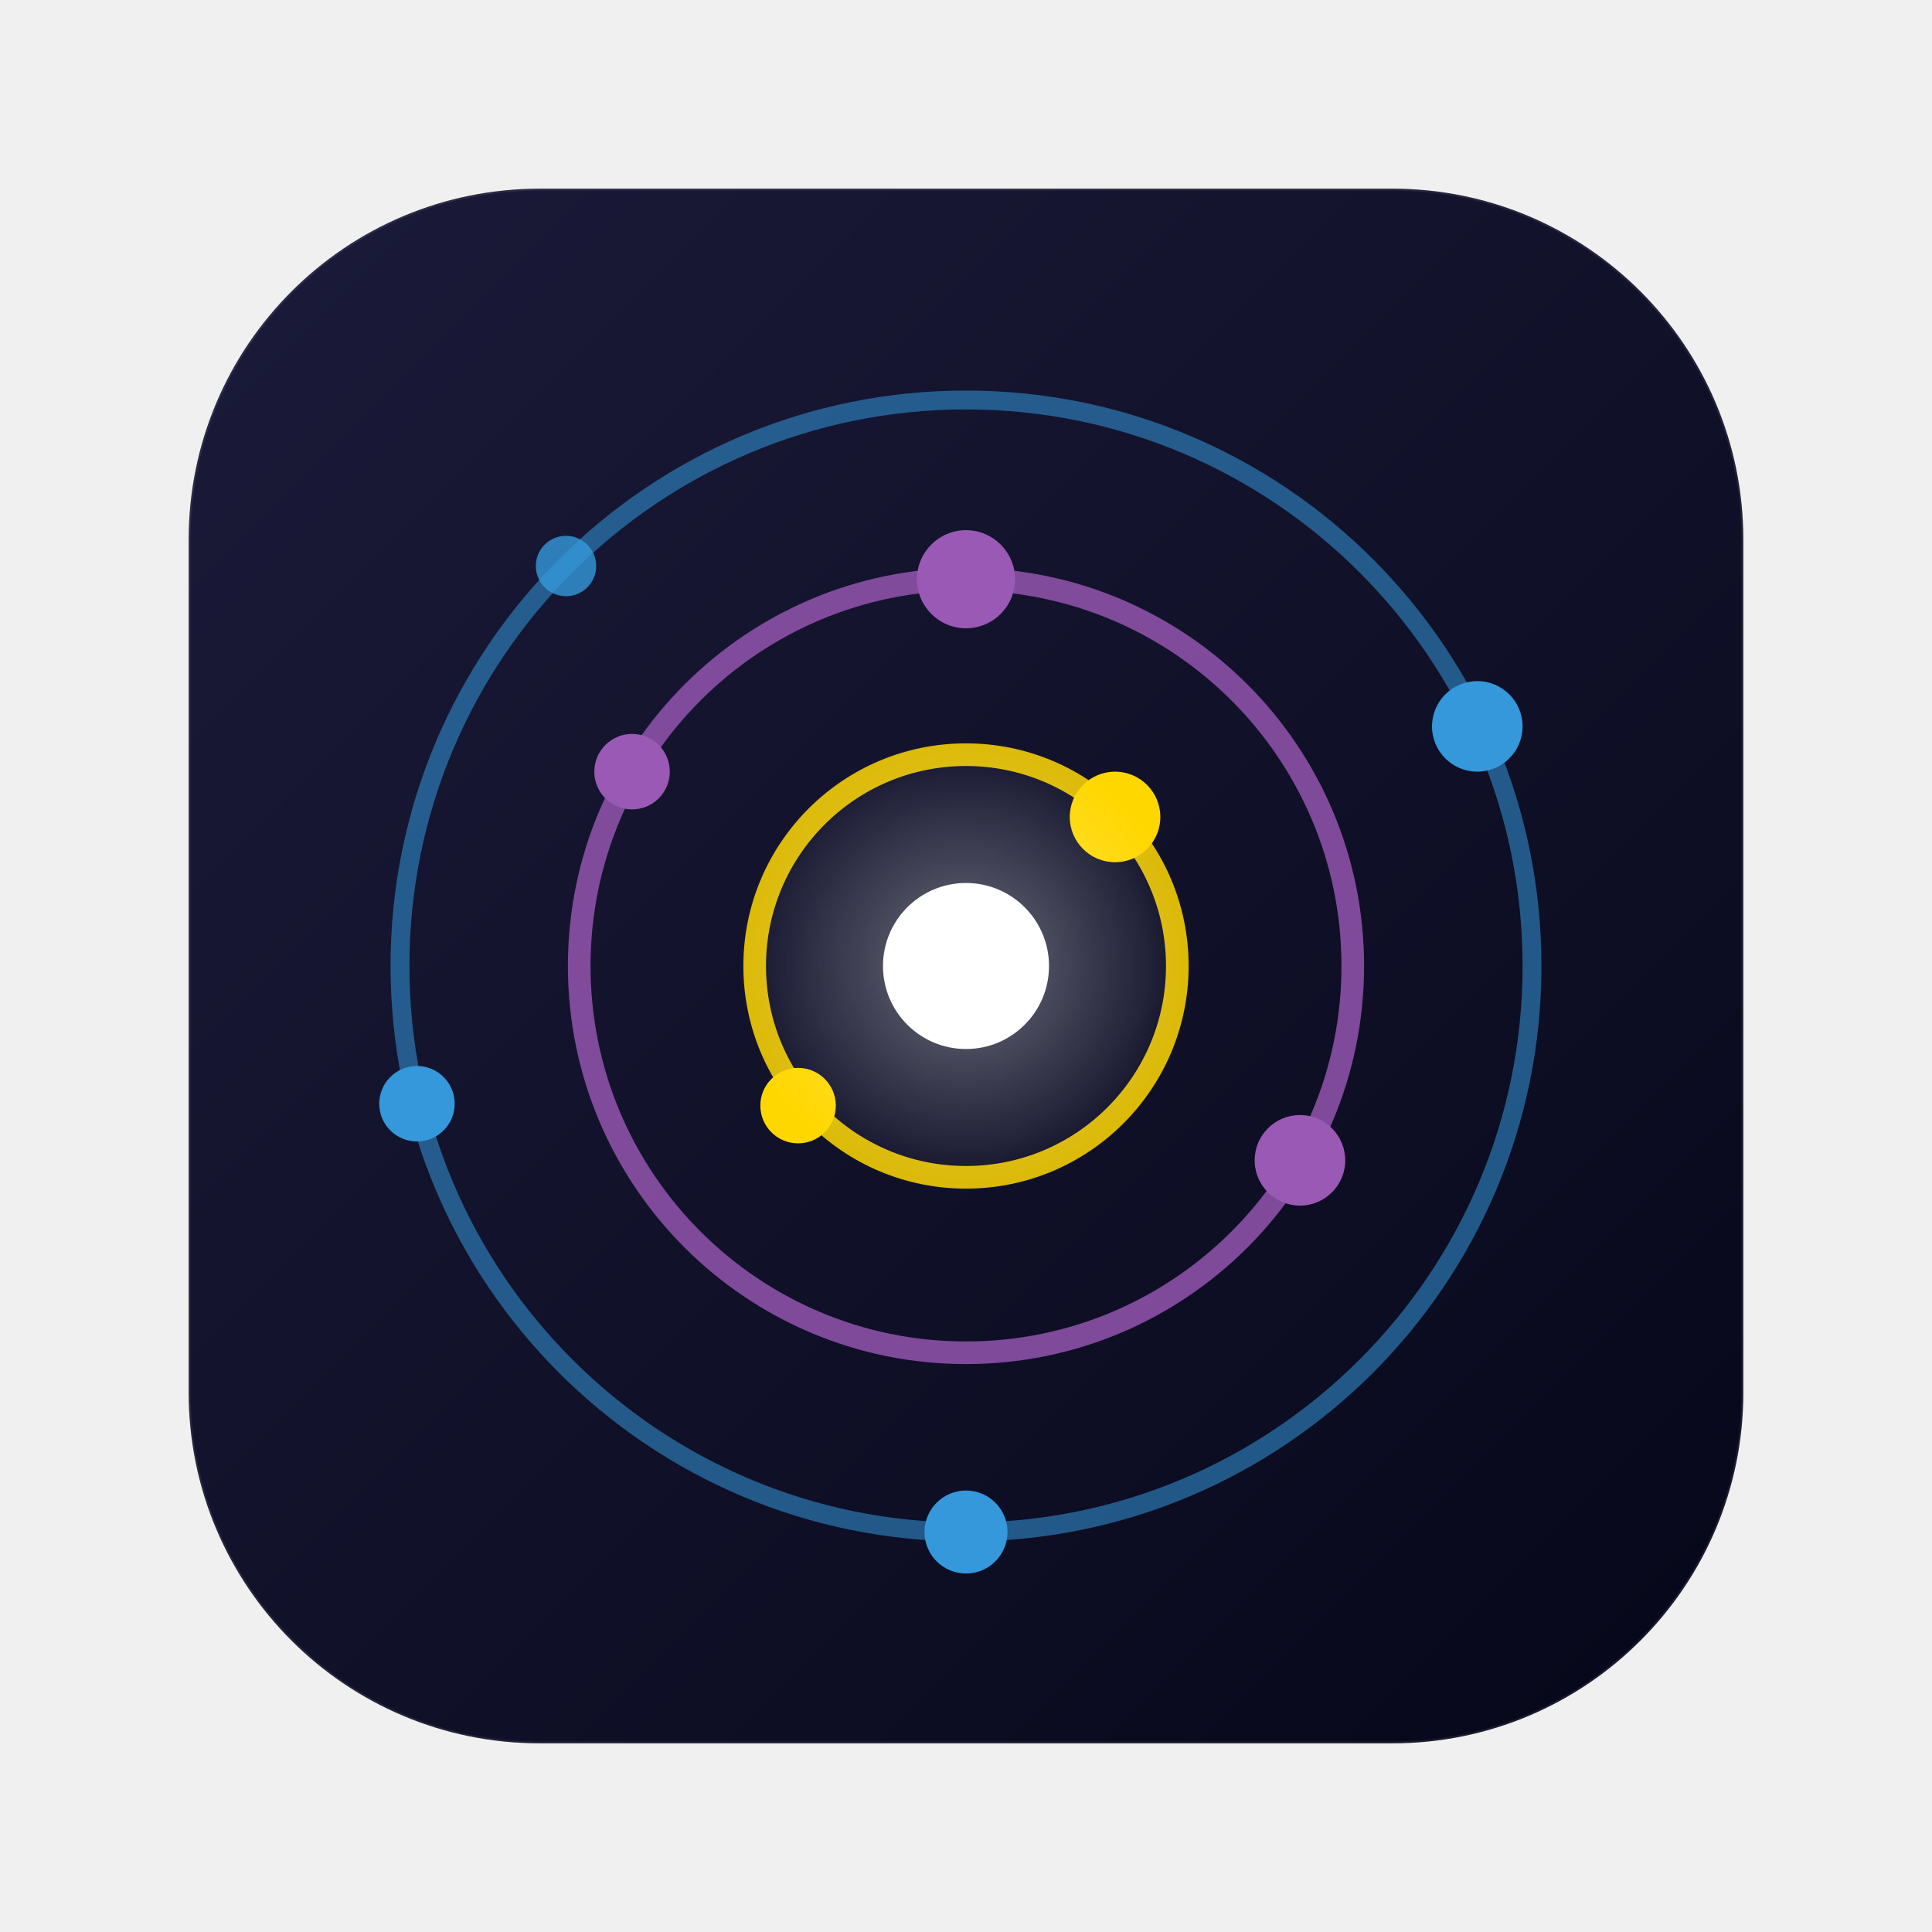
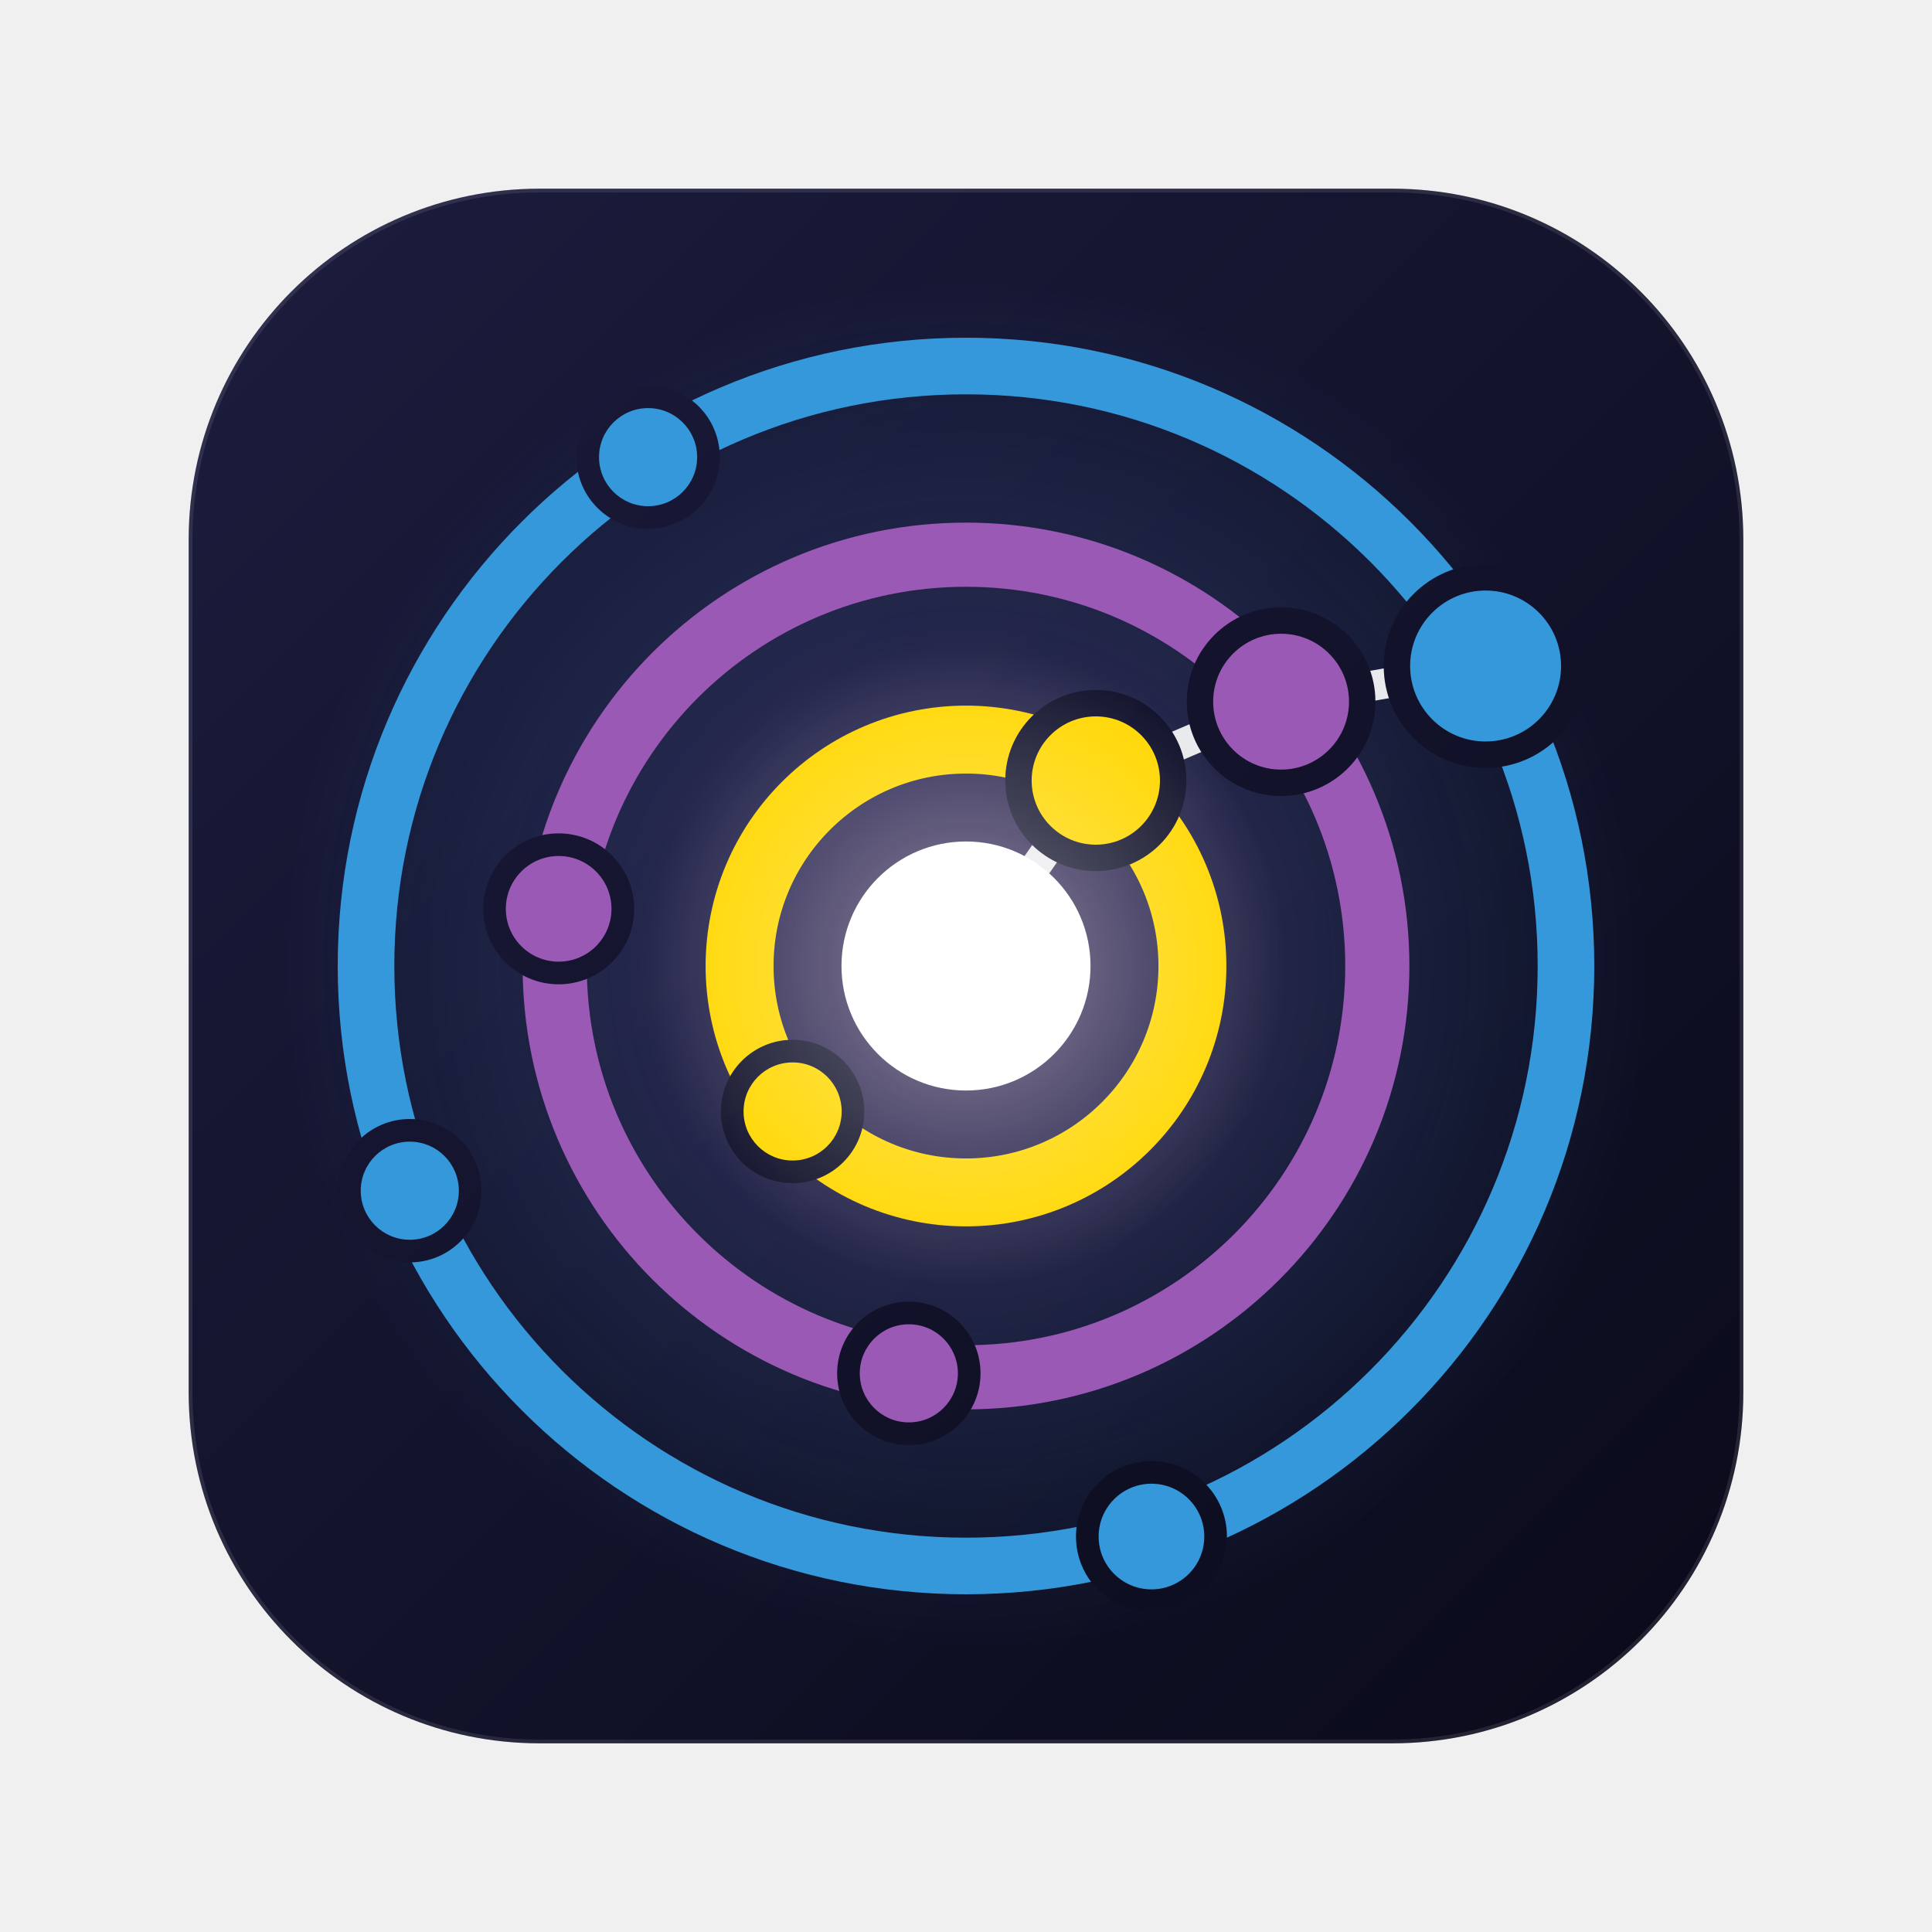
<svg xmlns="http://www.w3.org/2000/svg" viewBox="0 0 1024 1024" width="1024" height="1024">
  <defs>
-     <linearGradient id="bg" x1="0" y1="0" x2="1" y2="1">
-       <stop offset="0" stop-color="#1b1b3a" />
-       <stop offset="1" stop-color="#07071a" />
+     <linearGradient id="bg" gradientUnits="userSpaceOnUse" x1="100" y1="100" x2="924" y2="924">
+       <stop offset="0" stop-color="#1c1c3e" />
+       <stop offset="1" stop-color="#0a0a1a" />
    </linearGradient>
    <radialGradient id="glow" cx="0.5" cy="0.5" r="0.5">
-       <stop offset="0" stop-color="#ffffff" stop-opacity="0.9" />
-       <stop offset="0.35" stop-color="#ffffff" stop-opacity="0.25" />
+       <stop offset="0" stop-color="#ffffff" stop-opacity="0.85" />
+       <stop offset="0.3" stop-color="#ffffff" stop-opacity="0.28" />
      <stop offset="1" stop-color="#ffffff" stop-opacity="0" />
+     </radialGradient>
+     <clipPath id="sq">
+       <rect x="100" y="100" width="824" height="824" rx="186" />
+     </clipPath>
+     <radialGradient id="neb" cx="0.5" cy="0.5" r="0.5">
+       <stop offset="0" stop-color="#9B59B6" stop-opacity="0.35" />
+       <stop offset="1" stop-color="#3498DB" stop-opacity="0" />
    </radialGradient>
  </defs>
  <rect x="100" y="100" width="824" height="824" rx="186" fill="url(#bg)" />
-   <rect x="100.5" y="100.5" width="823" height="823" rx="185.5" fill="none" stroke="#ffffff" stroke-opacity="0.08" />
-   <circle cx="512" cy="512" r="300" fill="none" stroke="#3498DB" stroke-opacity="0.55" stroke-width="10" />
-   <circle cx="512" cy="512" r="205" fill="none" stroke="#9B59B6" stroke-opacity="0.8" stroke-width="12" />
-   <circle cx="512" cy="512" r="112" fill="none" stroke="#FFD700" stroke-opacity="0.85" stroke-width="12" />
-   <circle cx="591" cy="433" r="24" fill="#FFD700" />
-   <circle cx="423" cy="586" r="20" fill="#FFD700" />
-   <circle cx="512" cy="307" r="26" fill="#9B59B6" />
-   <circle cx="689" cy="615" r="24" fill="#9B59B6" />
-   <circle cx="335" cy="409" r="20" fill="#9B59B6" />
-   <circle cx="512" cy="812" r="22" fill="#3498DB" />
-   <circle cx="221" cy="585" r="20" fill="#3498DB" />
-   <circle cx="783" cy="385" r="24" fill="#3498DB" />
-   <circle cx="300" cy="300" r="16" fill="#3498DB" fill-opacity="0.8" />
-   <circle cx="512" cy="512" r="120" fill="url(#glow)" />
-   <circle cx="512" cy="512" r="44" fill="#ffffff" />
+   <circle cx="512" cy="512" r="360" fill="url(#neb)" />
+   <circle cx="512" cy="512" r="318" fill="none" stroke="#3498DB" stroke-width="30" />
+   <circle cx="512" cy="512" r="218" fill="none" stroke="#9B59B6" stroke-width="34" />
+   <circle cx="512" cy="512" r="120" fill="none" stroke="#FFD700" stroke-width="36" />
+   <polyline points="512,512 580.8,413.7 679,371.9 787.4,353" fill="none" stroke="#ffffff" stroke-opacity="0.9" stroke-width="16" stroke-linecap="round" stroke-linejoin="round" />
+   <circle cx="420.1" cy="589.1" r="38" fill="url(#bg)" />
+   <circle cx="420.1" cy="589.1" r="26" fill="#FFD700" />
+   <circle cx="296.1" cy="481.7" r="40" fill="url(#bg)" />
+   <circle cx="296.1" cy="481.7" r="28" fill="#9B59B6" />
+   <circle cx="481.7" cy="727.9" r="38" fill="url(#bg)" />
+   <circle cx="481.7" cy="727.9" r="26" fill="#9B59B6" />
+   <circle cx="217.2" cy="631.1" r="38" fill="url(#bg)" />
+   <circle cx="217.2" cy="631.1" r="26" fill="#3498DB" />
+   <circle cx="343.5" cy="242.3" r="38" fill="url(#bg)" />
+   <circle cx="343.5" cy="242.3" r="26" fill="#3498DB" />
+   <circle cx="610.3" cy="814.4" r="40" fill="url(#bg)" />
+   <circle cx="610.3" cy="814.4" r="28" fill="#3498DB" />
+   <circle cx="580.8" cy="413.7" r="48" fill="url(#bg)" />
+   <circle cx="580.8" cy="413.7" r="34" fill="#FFD700" />
+   <circle cx="679" cy="371.9" r="50" fill="url(#bg)" />
+   <circle cx="679" cy="371.9" r="36" fill="#9B59B6" />
+   <circle cx="787.4" cy="353" r="54" fill="url(#bg)" />
+   <circle cx="787.4" cy="353" r="40" fill="#3498DB" />
+   <circle cx="512" cy="512" r="170" fill="url(#glow)" />
+   <circle cx="512" cy="512" r="66" fill="#ffffff" />
+   <rect x="101" y="101" width="822" height="822" rx="185" fill="none" stroke="#ffffff" stroke-opacity="0.1" stroke-width="2" />
</svg>
